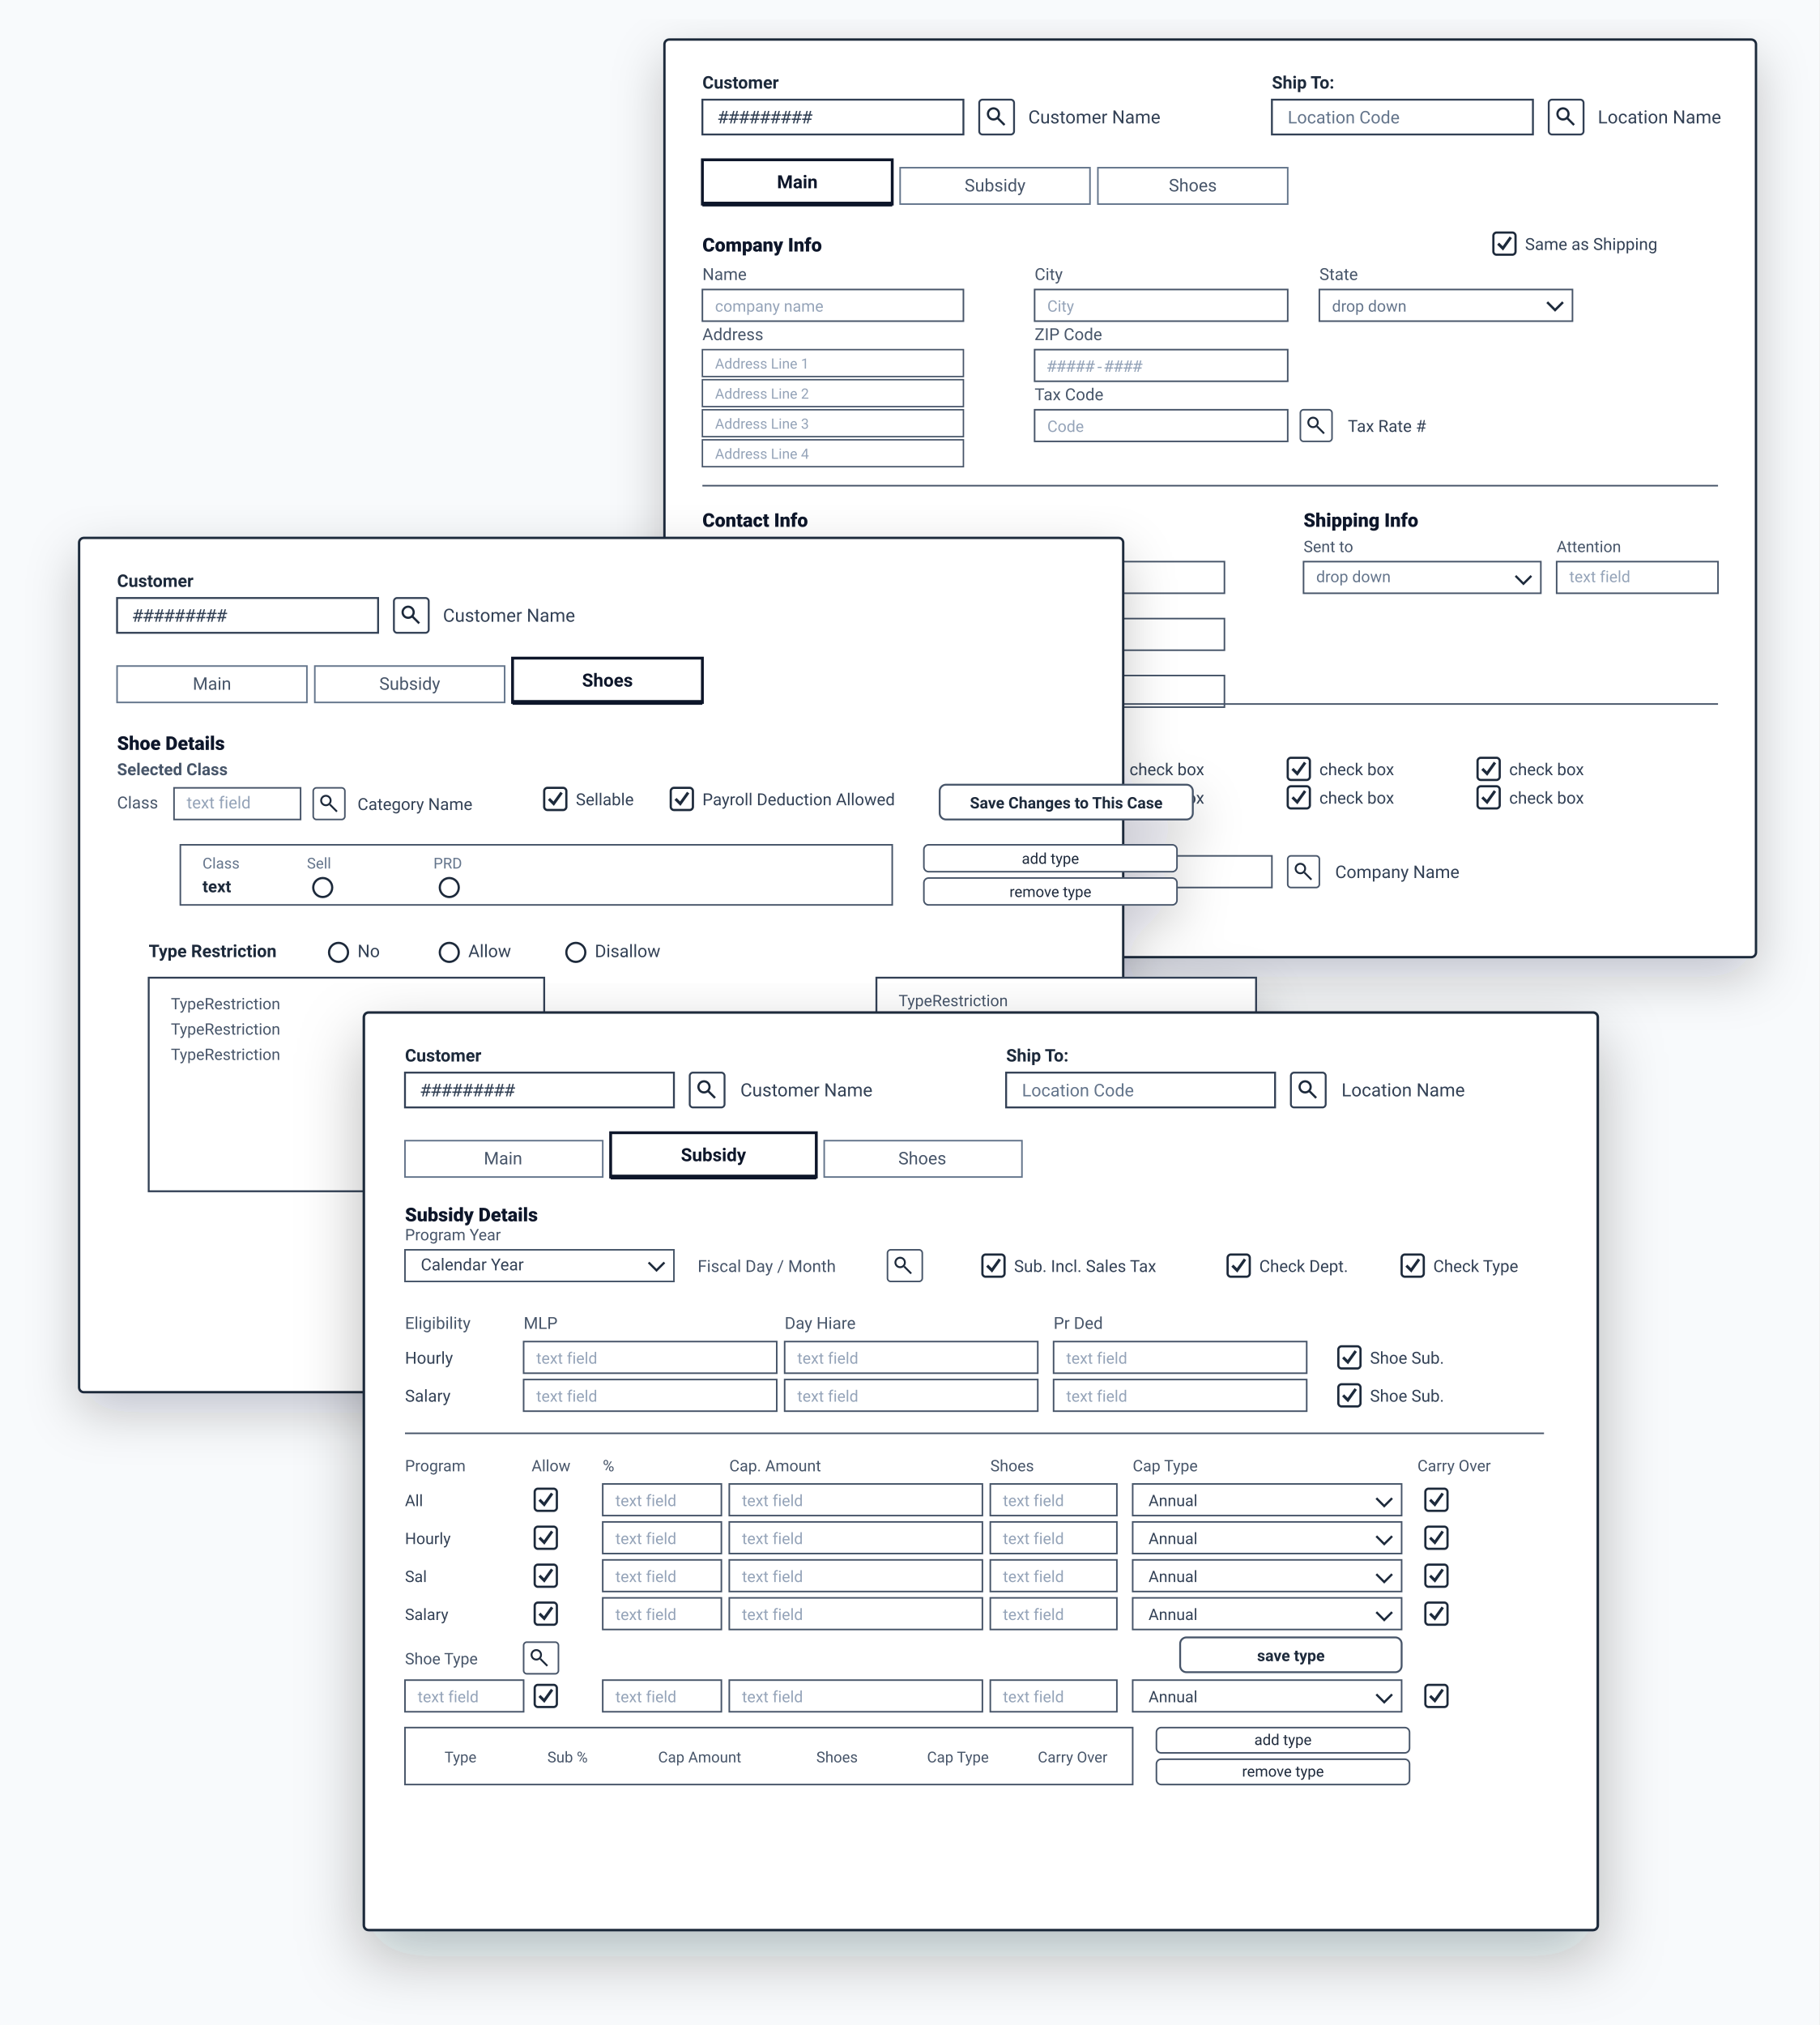
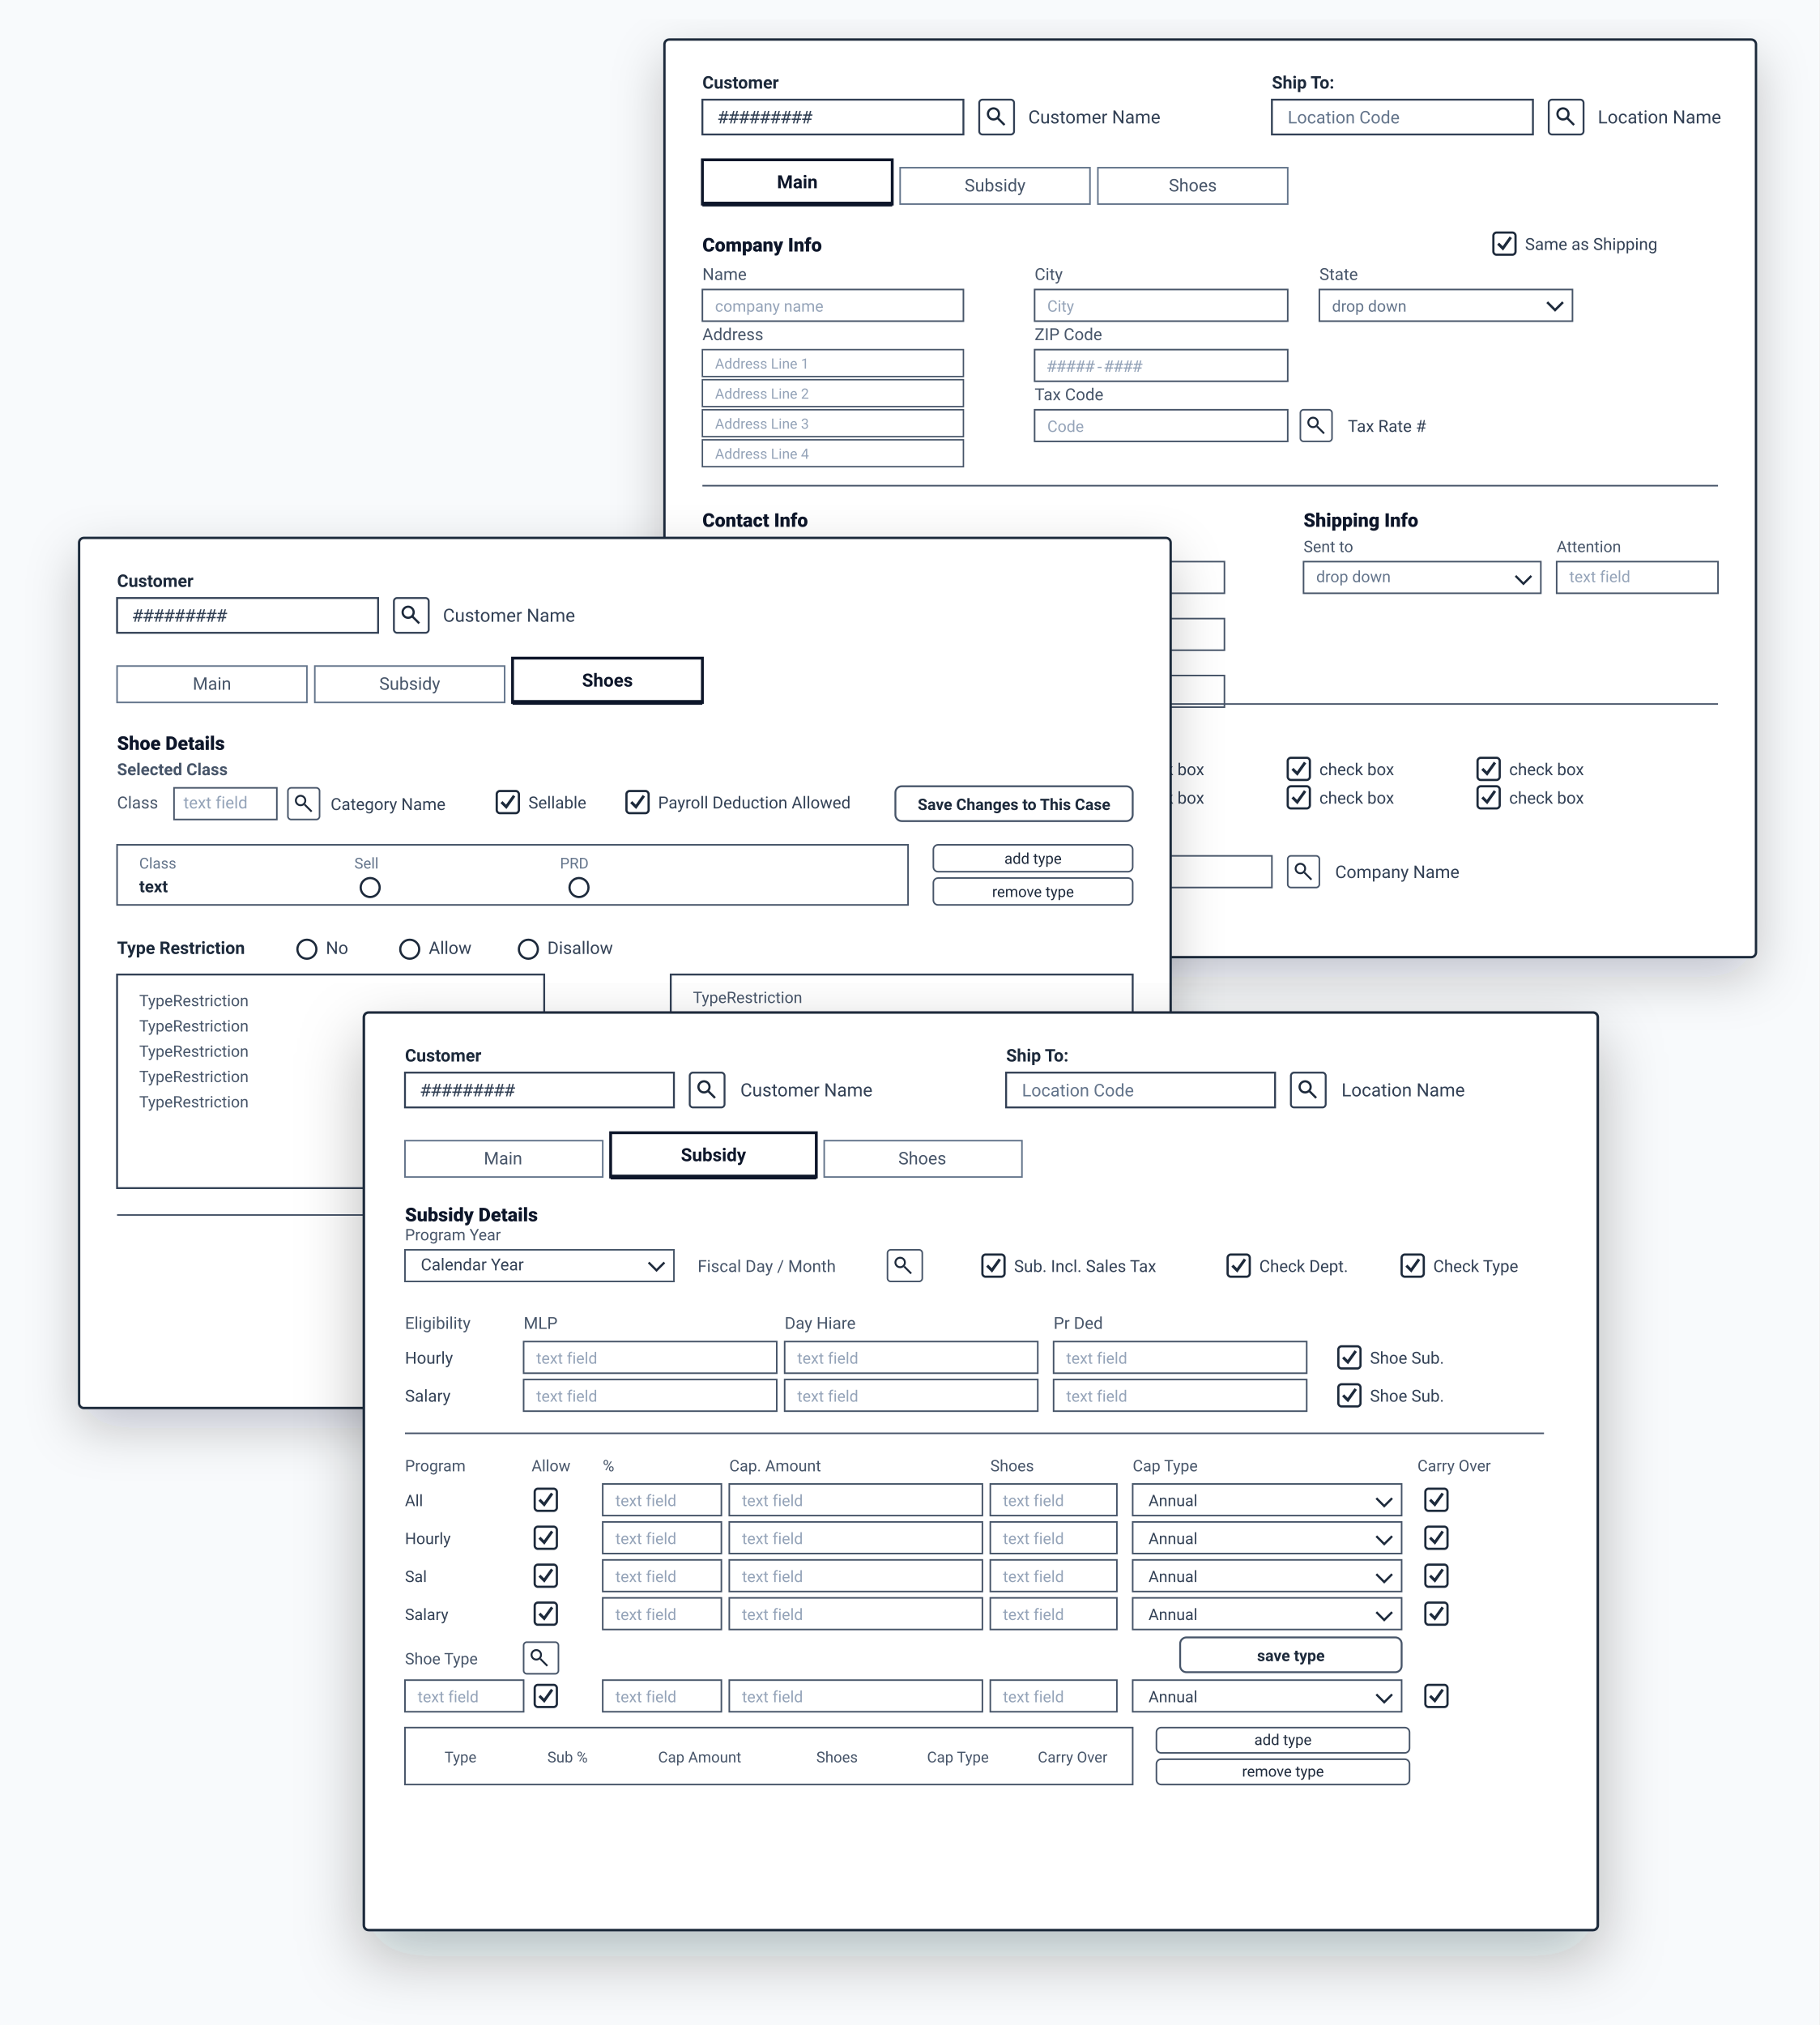
<svg xmlns="http://www.w3.org/2000/svg" viewBox="0 0 1150 1280" width="1150" height="1280" style="background:#f8fafc; font-family:-apple-system, BlinkMacSystemFont, 'Segoe UI', Roboto, Helvetica, Arial, sans-serif;">
  <defs>
    <filter id="card-shadow" x="-8%" y="-6%" width="120%" height="120%">
      <feDropShadow dx="0" dy="12" stdDeviation="16" flood-color="#0f172a" flood-opacity="0.22" />
    </filter>
    <filter id="card-shadow-active" x="-8%" y="-6%" width="120%" height="120%">
      <feDropShadow dx="0" dy="16" stdDeviation="20" flood-color="#0f172a" flood-opacity="0.28" />
    </filter>
  </defs>
  <rect width="1150" height="1280" fill="#f8fafc" />
  <g transform="translate(420, 25)" filter="url(#card-shadow)">
    <rect width="690" height="580" rx="3" fill="#ffffff" stroke="#1e293b" stroke-width="1.5" />
    <g transform="translate(24, 20)">
      <g>
        <text x="0" y="11" font-size="11" font-weight="600" fill="#1e293b">Customer</text>
        <rect x="0" y="18" width="165" height="22" fill="#ffffff" stroke="#334155" stroke-width="1.2" />
        <text x="10" y="33" font-size="11" font-family="monospace" fill="#334155">#########</text>
        <rect x="175" y="18" width="22" height="22" rx="2" fill="#ffffff" stroke="#334155" stroke-width="1.2" />
        <circle cx="184" cy="27" r="3.5" fill="none" stroke="#1e293b" stroke-width="1.4" />
        <line x1="186.5" y1="29.5" x2="191" y2="34" stroke="#1e293b" stroke-width="1.4" />
        <text x="206" y="33" font-size="11.5" fill="#334155">Customer Name</text>
      </g>
      <g transform="translate(360, 0)">
        <text x="0" y="11" font-size="11" font-weight="600" fill="#1e293b">Ship To:</text>
        <rect x="0" y="18" width="165" height="22" fill="#ffffff" stroke="#334155" stroke-width="1.2" />
        <text x="10" y="33" font-size="11" fill="#64748b">Location Code</text>
        <rect x="175" y="18" width="22" height="22" rx="2" fill="#ffffff" stroke="#334155" stroke-width="1.2" />
        <circle cx="184" cy="27" r="3.5" fill="none" stroke="#1e293b" stroke-width="1.4" />
        <line x1="186.5" y1="29.5" x2="191" y2="34" stroke="#1e293b" stroke-width="1.4" />
        <text x="206" y="33" font-size="11.5" fill="#334155">Location Name</text>
      </g>
      <g transform="translate(0, 56)">
        <rect x="0" y="0" width="120" height="28" fill="#ffffff" stroke="#0f172a" stroke-width="1.8" />
        <line x1="0" y1="28" x2="120" y2="28" stroke="#0f172a" stroke-width="3" />
        <text x="60" y="18" font-size="11.5" font-weight="700" fill="#0f172a" text-anchor="middle">Main</text>
        <rect x="125" y="5" width="120" height="23" fill="#ffffff" stroke="#64748b" stroke-width="1" />
        <text x="185" y="20" font-size="11" fill="#475569" text-anchor="middle">Subsidy</text>
        <rect x="250" y="5" width="120" height="23" fill="#ffffff" stroke="#64748b" stroke-width="1" />
        <text x="310" y="20" font-size="11" fill="#475569" text-anchor="middle">Shoes</text>
      </g>
      <g transform="translate(0, 102)">
        <text x="0" y="12" font-size="12" font-weight="800" fill="#0f172a">Company Info</text>
        <g transform="translate(500, 0)">
          <rect width="14" height="14" rx="2" fill="#ffffff" stroke="#1e293b" stroke-width="1.4" />
          <path d="M 3,7 L 6,10 L 11,3" fill="none" stroke="#1e293b" stroke-width="1.8" />
          <text x="20" y="11" font-size="10.5" fill="#334155">Same as Shipping</text>
        </g>
        <g transform="translate(0, 20)" font-size="10.5" fill="#475569">
          <g>
            <text x="0" y="10">Name</text>
            <rect x="0" y="16" width="165" height="20" fill="#ffffff" stroke="#475569" stroke-width="1" />
            <text x="8" y="30" font-size="10" fill="#94a3b8">company name</text>
            <text x="0" y="48">Address</text>
            <rect x="0" y="54" width="165" height="17" fill="#ffffff" stroke="#475569" stroke-width="0.9" />
            <text x="8" y="66" font-size="9" fill="#94a3b8">Address Line 1</text>
            <rect x="0" y="73" width="165" height="17" fill="#ffffff" stroke="#475569" stroke-width="0.9" />
            <text x="8" y="85" font-size="9" fill="#94a3b8">Address Line 2</text>
            <rect x="0" y="92" width="165" height="17" fill="#ffffff" stroke="#475569" stroke-width="0.9" />
            <text x="8" y="104" font-size="9" fill="#94a3b8">Address Line 3</text>
            <rect x="0" y="111" width="165" height="17" fill="#ffffff" stroke="#475569" stroke-width="0.9" />
            <text x="8" y="123" font-size="9" fill="#94a3b8">Address Line 4</text>
          </g>
          <g transform="translate(210, 0)">
            <text x="0" y="10">City</text>
            <rect x="0" y="16" width="160" height="20" fill="#ffffff" stroke="#475569" stroke-width="1" />
            <text x="8" y="30" font-size="10" fill="#94a3b8">City</text>
            <text x="0" y="48">ZIP Code</text>
            <rect x="0" y="54" width="160" height="20" fill="#ffffff" stroke="#475569" stroke-width="1" />
            <text x="8" y="68" font-size="10" font-family="monospace" fill="#94a3b8">#####-####</text>
            <text x="0" y="86">Tax Code</text>
            <rect x="0" y="92" width="160" height="20" fill="#ffffff" stroke="#475569" stroke-width="1" />
            <text x="8" y="106" font-size="10" fill="#94a3b8">Code</text>
            <rect x="168" y="92" width="20" height="20" rx="2" fill="#ffffff" stroke="#475569" stroke-width="1" />
            <circle cx="176" cy="100" r="3" fill="none" stroke="#1e293b" stroke-width="1.2" />
            <line x1="178.5" y1="102.5" x2="183" y2="107" stroke="#1e293b" stroke-width="1.2" />
            <text x="198" y="106" font-size="10.5" fill="#334155">Tax Rate #</text>
          </g>
          <g transform="translate(390, 0)">
            <text x="0" y="10">State</text>
            <rect x="0" y="16" width="160" height="20" fill="#ffffff" stroke="#475569" stroke-width="1" />
            <text x="8" y="30" font-size="10" fill="#64748b">drop down</text>
            <path d="M 144,24 L 149,29 L 154,24" fill="none" stroke="#1e293b" stroke-width="1.5" />
          </g>
        </g>
      </g>
      <line x1="0" y1="262" x2="642" y2="262" stroke="#475569" stroke-width="1" />
      <g transform="translate(0, 276)">
        <text x="0" y="12" font-size="12" font-weight="800" fill="#0f172a">Contact Info</text>
        <text x="380" y="12" font-size="12" font-weight="800" fill="#0f172a">Shipping Info</text>
        <g transform="translate(0, 20)" font-size="10" fill="#475569">
          <text x="0" y="8">Sched</text>
          <text x="170" y="8">Phone</text>
          <rect x="0" y="14" width="160" height="20" fill="#ffffff" stroke="#475569" stroke-width="1" />
          <text x="8" y="27" fill="#94a3b8">employee name</text>
          <rect x="170" y="14" width="160" height="20" fill="#ffffff" stroke="#475569" stroke-width="1" />
          <text x="178" y="27" fill="#94a3b8">text field</text>
          <text x="0" y="44">Arrival</text>
          <text x="170" y="44">Phone</text>
          <rect x="0" y="50" width="160" height="20" fill="#ffffff" stroke="#475569" stroke-width="1" />
          <text x="8" y="63" fill="#94a3b8">employee name</text>
          <rect x="170" y="50" width="160" height="20" fill="#ffffff" stroke="#475569" stroke-width="1" />
          <text x="178" y="63" fill="#94a3b8">text field</text>
          <text x="0" y="80">Billing</text>
          <text x="170" y="80">Phone</text>
          <rect x="0" y="86" width="160" height="20" fill="#ffffff" stroke="#475569" stroke-width="1" />
          <text x="8" y="99" fill="#94a3b8">employee name</text>
          <rect x="170" y="86" width="160" height="20" fill="#ffffff" stroke="#475569" stroke-width="1" />
          <text x="178" y="99" fill="#94a3b8">text field</text>
        </g>
        <g transform="translate(380, 20)" font-size="10" fill="#475569">
          <text x="0" y="8">Sent to</text>
          <text x="160" y="8">Attention</text>
          <rect x="0" y="14" width="150" height="20" fill="#ffffff" stroke="#475569" stroke-width="1" />
          <text x="8" y="27" fill="#64748b">drop down</text>
          <path d="M 134,23 L 139,28 L 144,23" fill="none" stroke="#1e293b" stroke-width="1.4" />
          <rect x="160" y="14" width="102" height="20" fill="#ffffff" stroke="#475569" stroke-width="1" />
          <text x="168" y="27" fill="#94a3b8">text field</text>
        </g>
      </g>
      <line x1="0" y1="400" x2="642" y2="400" stroke="#475569" stroke-width="1" />
      <g transform="translate(0, 412)">
        <text x="0" y="12" font-size="12" font-weight="800" fill="#0f172a">What is Required?</text>
        <g transform="translate(0, 22)" font-size="10.5" fill="#334155">
          <g transform="translate(10, 0)">
            <rect width="14" height="14" rx="2" fill="#ffffff" stroke="#1e293b" stroke-width="1.4" />
            <path d="M 3,7 L 6,10 L 11,3" fill="none" stroke="#1e293b" stroke-width="1.8" />
            <text x="20" y="11">check box</text>
          </g>
          <g transform="translate(130, 0)">
            <rect width="14" height="14" rx="2" fill="#ffffff" stroke="#1e293b" stroke-width="1.4" />
            <path d="M 3,7 L 6,10 L 11,3" fill="none" stroke="#1e293b" stroke-width="1.8" />
            <text x="20" y="11">check box</text>
          </g>
          <g transform="translate(250, 0)">
            <rect width="14" height="14" rx="2" fill="#ffffff" stroke="#1e293b" stroke-width="1.4" />
            <path d="M 3,7 L 6,10 L 11,3" fill="none" stroke="#1e293b" stroke-width="1.8" />
            <text x="20" y="11">check box</text>
          </g>
          <g transform="translate(370, 0)">
            <rect width="14" height="14" rx="2" fill="#ffffff" stroke="#1e293b" stroke-width="1.4" />
            <path d="M 3,7 L 6,10 L 11,3" fill="none" stroke="#1e293b" stroke-width="1.8" />
            <text x="20" y="11">check box</text>
          </g>
          <g transform="translate(490, 0)">
            <rect width="14" height="14" rx="2" fill="#ffffff" stroke="#1e293b" stroke-width="1.4" />
            <path d="M 3,7 L 6,10 L 11,3" fill="none" stroke="#1e293b" stroke-width="1.8" />
            <text x="20" y="11">check box</text>
          </g>
          <g transform="translate(10, 18)">
            <rect width="14" height="14" rx="2" fill="#ffffff" stroke="#1e293b" stroke-width="1.4" />
            <path d="M 3,7 L 6,10 L 11,3" fill="none" stroke="#1e293b" stroke-width="1.8" />
            <text x="20" y="11">check box</text>
          </g>
          <g transform="translate(130, 18)">
            <rect width="14" height="14" rx="2" fill="#ffffff" stroke="#1e293b" stroke-width="1.4" />
            <path d="M 3,7 L 6,10 L 11,3" fill="none" stroke="#1e293b" stroke-width="1.8" />
            <text x="20" y="11">check box</text>
          </g>
          <g transform="translate(250, 18)">
            <rect width="14" height="14" rx="2" fill="#ffffff" stroke="#1e293b" stroke-width="1.4" />
            <path d="M 3,7 L 6,10 L 11,3" fill="none" stroke="#1e293b" stroke-width="1.8" />
            <text x="20" y="11">check box</text>
          </g>
          <g transform="translate(370, 18)">
            <rect width="14" height="14" rx="2" fill="#ffffff" stroke="#1e293b" stroke-width="1.4" />
            <path d="M 3,7 L 6,10 L 11,3" fill="none" stroke="#1e293b" stroke-width="1.8" />
            <text x="20" y="11">check box</text>
          </g>
          <g transform="translate(490, 18)">
            <rect width="14" height="14" rx="2" fill="#ffffff" stroke="#1e293b" stroke-width="1.4" />
            <path d="M 3,7 L 6,10 L 11,3" fill="none" stroke="#1e293b" stroke-width="1.8" />
            <text x="20" y="11">check box</text>
          </g>
        </g>
        <g transform="translate(0, 68)" font-size="10.5" fill="#475569">
          <text x="0" y="10">Customer PO</text>
          <rect x="0" y="16" width="165" height="20" fill="#ffffff" stroke="#475569" stroke-width="1" />
          <text x="8" y="30" fill="#94a3b8">Code</text>
          <text x="200" y="10">Fulfillment DC</text>
          <rect x="200" y="16" width="160" height="20" fill="#ffffff" stroke="#475569" stroke-width="1" />
          <text x="208" y="30" fill="#94a3b8">Code</text>
          <rect x="370" y="16" width="20" height="20" rx="2" fill="#ffffff" stroke="#475569" stroke-width="1" />
          <circle cx="378" cy="24" r="3" fill="none" stroke="#1e293b" stroke-width="1.2" />
          <line x1="380.5" y1="26.5" x2="385" y2="31" stroke="#1e293b" stroke-width="1.2" />
          <text x="400" y="30" font-size="11" fill="#334155">Company Name</text>
        </g>
      </g>
    </g>
  </g>
  <g transform="translate(50, 340)" filter="url(#card-shadow)">
-     <rect width="660" height="540" rx="3" fill="#ffffff" stroke="#1e293b" stroke-width="1.5" />
+     <rect width="690" height="550" rx="3" fill="#ffffff" stroke="#1e293b" stroke-width="1.5" />
    <g transform="translate(24, 20)">
      <g>
        <text x="0" y="11" font-size="11" font-weight="600" fill="#1e293b">Customer</text>
        <rect x="0" y="18" width="165" height="22" fill="#ffffff" stroke="#334155" stroke-width="1.2" />
        <text x="10" y="33" font-size="11" font-family="monospace" fill="#334155">#########</text>
        <rect x="175" y="18" width="22" height="22" rx="2" fill="#ffffff" stroke="#334155" stroke-width="1.2" />
        <circle cx="184" cy="27" r="3.5" fill="none" stroke="#1e293b" stroke-width="1.4" />
        <line x1="186.5" y1="29.5" x2="191" y2="34" stroke="#1e293b" stroke-width="1.4" />
        <text x="206" y="33" font-size="11.5" fill="#334155">Customer Name</text>
      </g>
      <g transform="translate(0, 56)">
        <rect x="0" y="5" width="120" height="23" fill="#ffffff" stroke="#64748b" stroke-width="1" />
        <text x="60" y="20" font-size="11" fill="#475569" text-anchor="middle">Main</text>
        <rect x="125" y="5" width="120" height="23" fill="#ffffff" stroke="#64748b" stroke-width="1" />
        <text x="185" y="20" font-size="11" fill="#475569" text-anchor="middle">Subsidy</text>
        <rect x="250" y="0" width="120" height="28" fill="#ffffff" stroke="#0f172a" stroke-width="1.8" />
        <line x1="250" y1="28" x2="370" y2="28" stroke="#0f172a" stroke-width="3" />
        <text x="310" y="18" font-size="11.5" font-weight="700" fill="#0f172a" text-anchor="middle">Shoes</text>
      </g>
      <g transform="translate(0, 102)">
        <text x="0" y="12" font-size="12" font-weight="800" fill="#0f172a">Shoe Details</text>
        <text x="0" y="28" font-size="10.5" font-weight="600" fill="#475569">Selected Class</text>
        <g transform="translate(0, 36)" font-size="10.5">
          <text x="0" y="13" fill="#475569">Class</text>
-           <rect x="36" y="0" width="80" height="20" fill="#ffffff" stroke="#475569" stroke-width="1" />
-           <text x="44" y="13" fill="#94a3b8">text field</text>
-           <rect x="124" y="0" width="20" height="20" rx="2" fill="#ffffff" stroke="#475569" stroke-width="1" />
-           <circle cx="132" cy="8" r="3" fill="none" stroke="#1e293b" stroke-width="1.2" />
-           <line x1="134.5" y1="10.5" x2="139" y2="15" stroke="#1e293b" stroke-width="1.2" />
-           <text x="152" y="14" fill="#334155">Category Name</text>
-           <g transform="translate(270, 0)">
+           <rect x="36" y="0" width="65" height="20" fill="#ffffff" stroke="#475569" stroke-width="1" />
+           <text x="42" y="13" fill="#94a3b8">text field</text>
+           <rect x="108" y="0" width="20" height="20" rx="2" fill="#ffffff" stroke="#475569" stroke-width="1" />
+           <circle cx="116" cy="8" r="3" fill="none" stroke="#1e293b" stroke-width="1.2" />
+           <line x1="118.5" y1="10.5" x2="123" y2="15" stroke="#1e293b" stroke-width="1.2" />
+           <text x="135" y="14" fill="#334155">Category Name</text>
+           <g transform="translate(240, 2)">
            <rect width="14" height="14" rx="2" fill="#ffffff" stroke="#1e293b" stroke-width="1.4" />
            <path d="M 3,7 L 6,10 L 11,3" fill="none" stroke="#1e293b" stroke-width="1.8" />
            <text x="20" y="11" fill="#334155">Sellable</text>
          </g>
-           <g transform="translate(350, 0)">
+           <g transform="translate(322, 2)">
            <rect width="14" height="14" rx="2" fill="#ffffff" stroke="#1e293b" stroke-width="1.4" />
            <path d="M 3,7 L 6,10 L 11,3" fill="none" stroke="#1e293b" stroke-width="1.8" />
            <text x="20" y="11" fill="#334155">Payroll Deduction Allowed</text>
          </g>
-           <g transform="translate(520, -2)">
-             <rect width="160" height="22" rx="4" fill="#ffffff" stroke="#475569" stroke-width="1.2" />
-             <text x="80" y="15" font-size="10" font-weight="600" fill="#1e293b" text-anchor="middle">Save Changes to This Case</text>
-           </g>
-         </g>
-         <g transform="translate(40, 72)" font-size="10.5">
-           <rect width="450" height="38" fill="#ffffff" stroke="#475569" stroke-width="1" />
+           <g transform="translate(492, -1)">
+             <rect width="150" height="22" rx="4" fill="#ffffff" stroke="#475569" stroke-width="1.2" />
+             <text x="75" y="15" font-size="10" font-weight="600" fill="#1e293b" text-anchor="middle">Save Changes to This Case</text>
+           </g>
+         </g>
+         <g transform="translate(0, 72)" font-size="10.5">
+           <rect width="500" height="38" fill="#ffffff" stroke="#475569" stroke-width="1" />
          <text x="14" y="15" font-size="9.5" fill="#64748b">Class</text>
          <text x="14" y="30" font-weight="600" fill="#1e293b">text</text>
-           <text x="80" y="15" font-size="9.5" fill="#64748b">Sell</text>
-           <circle cx="90" cy="27" r="6" fill="#ffffff" stroke="#1e293b" stroke-width="1.4" />
-           <text x="160" y="15" font-size="9.5" fill="#64748b">PRD</text>
-           <circle cx="170" cy="27" r="6" fill="#ffffff" stroke="#1e293b" stroke-width="1.4" />
-           <g transform="translate(470, 0)">
-             <rect width="160" height="17" rx="3" fill="#ffffff" stroke="#475569" stroke-width="1" />
-             <text x="80" y="12" font-size="9.5" fill="#1e293b" text-anchor="middle">add type</text>
-             <rect y="21" width="160" height="17" rx="3" fill="#ffffff" stroke="#475569" stroke-width="1" />
-             <text x="80" y="33" font-size="9.5" fill="#1e293b" text-anchor="middle">remove type</text>
-           </g>
-         </g>
-         <g transform="translate(20, 132)" font-size="11">
+           <text x="150" y="15" font-size="9.5" fill="#64748b">Sell</text>
+           <circle cx="160" cy="27" r="6" fill="#ffffff" stroke="#1e293b" stroke-width="1.4" />
+           <text x="280" y="15" font-size="9.5" fill="#64748b">PRD</text>
+           <circle cx="292" cy="27" r="6" fill="#ffffff" stroke="#1e293b" stroke-width="1.4" />
+           <g transform="translate(516, 0)">
+             <rect width="126" height="17" rx="3" fill="#ffffff" stroke="#475569" stroke-width="1" />
+             <text x="63" y="12" font-size="9.5" fill="#1e293b" text-anchor="middle">add type</text>
+             <rect y="21" width="126" height="17" rx="3" fill="#ffffff" stroke="#475569" stroke-width="1" />
+             <text x="63" y="33" font-size="9.5" fill="#1e293b" text-anchor="middle">remove type</text>
+           </g>
+         </g>
+         <g transform="translate(0, 130)" font-size="11">
          <text x="0" y="11" font-weight="600" fill="#1e293b">Type Restriction</text>
          <circle cx="120" cy="8" r="6" fill="#ffffff" stroke="#1e293b" stroke-width="1.4" />
          <text x="132" y="11" fill="#334155">No</text>
-           <circle cx="190" cy="8" r="6" fill="#ffffff" stroke="#1e293b" stroke-width="1.4" />
-           <text x="202" y="11" fill="#334155">Allow</text>
-           <circle cx="270" cy="8" r="6" fill="#ffffff" stroke="#1e293b" stroke-width="1.4" />
-           <text x="282" y="11" fill="#334155">Disallow</text>
-         </g>
-         <g transform="translate(20, 156)">
-           <rect width="250" height="135" fill="#ffffff" stroke="#334155" stroke-width="1.2" />
+           <circle cx="185" cy="8" r="6" fill="#ffffff" stroke="#1e293b" stroke-width="1.4" />
+           <text x="197" y="11" fill="#334155">Allow</text>
+           <circle cx="260" cy="8" r="6" fill="#ffffff" stroke="#1e293b" stroke-width="1.4" />
+           <text x="272" y="11" fill="#334155">Disallow</text>
+         </g>
+         <g transform="translate(0, 154)">
+           <rect width="270" height="135" fill="#ffffff" stroke="#334155" stroke-width="1.2" />
          <g font-size="10" fill="#475569" transform="translate(14, 20)">
            <text x="0" y="0">TypeRestriction</text>
            <text x="0" y="16">TypeRestriction</text>
            <text x="0" y="32">TypeRestriction</text>
-           </g>
-           <g transform="translate(265, 42)">
-             <rect width="180" height="20" rx="3" fill="#ffffff" stroke="#475569" stroke-width="1.2" />
-             <text x="90" y="14" font-size="11" font-weight="700" fill="#334155" text-anchor="middle">&lt;&lt;</text>
-             <rect y="26" width="180" height="20" rx="3" fill="#ffffff" stroke="#475569" stroke-width="1.2" />
-             <text x="90" y="40" font-size="11" font-weight="700" fill="#334155" text-anchor="middle">&gt;&gt;</text>
-           </g>
-           <g transform="translate(460, 0)">
-             <rect width="240" height="135" fill="#ffffff" stroke="#334155" stroke-width="1.2" />
+             <text x="0" y="48">TypeRestriction</text>
+             <text x="0" y="64">TypeRestriction</text>
+           </g>
+           <g transform="translate(288, 38)">
+             <rect width="44" height="24" rx="3" fill="#ffffff" stroke="#475569" stroke-width="1.2" />
+             <text x="22" y="16" font-size="11" font-weight="700" fill="#334155" text-anchor="middle">&lt;&lt;</text>
+             <rect y="32" width="44" height="24" rx="3" fill="#ffffff" stroke="#475569" stroke-width="1.2" />
+             <text x="22" y="48" font-size="11" font-weight="700" fill="#334155" text-anchor="middle">&gt;&gt;</text>
+           </g>
+           <g transform="translate(350, 0)">
+             <rect width="292" height="135" fill="#ffffff" stroke="#334155" stroke-width="1.2" />
            <g font-size="10" fill="#475569" transform="translate(14, 18)">
              <text x="0" y="0">TypeRestriction</text>
              <text x="0" y="14">TypeRestriction</text>
              <text x="0" y="28">TypeRestriction</text>
              <text x="0" y="42">TypeRestriction</text>
              <text x="0" y="56">TypeRestriction</text>
              <text x="0" y="70">TypeRestriction</text>
              <text x="0" y="84">TypeRestriction</text>
              <text x="0" y="98">TypeRestriction</text>
            </g>
          </g>
        </g>
+         <line x1="0" y1="306" x2="642" y2="306" stroke="#475569" stroke-width="1" />
      </g>
    </g>
  </g>
  <g transform="translate(230, 640)" filter="url(#card-shadow-active)">
    <rect width="780" height="580" rx="3" fill="#ffffff" stroke="#1e293b" stroke-width="1.6" />
    <g transform="translate(26, 20)">
      <g>
        <text x="0" y="11" font-size="11" font-weight="600" fill="#1e293b">Customer</text>
        <rect x="0" y="18" width="170" height="22" fill="#ffffff" stroke="#334155" stroke-width="1.2" />
        <text x="10" y="33" font-size="11" font-family="monospace" fill="#334155">#########</text>
        <rect x="180" y="18" width="22" height="22" rx="2" fill="#ffffff" stroke="#334155" stroke-width="1.2" />
        <circle cx="189" cy="27" r="3.5" fill="none" stroke="#1e293b" stroke-width="1.4" />
        <line x1="191.5" y1="29.5" x2="196" y2="34" stroke="#1e293b" stroke-width="1.4" />
        <text x="212" y="33" font-size="11.5" fill="#334155">Customer Name</text>
      </g>
      <g transform="translate(380, 0)">
        <text x="0" y="11" font-size="11" font-weight="600" fill="#1e293b">Ship To:</text>
        <rect x="0" y="18" width="170" height="22" fill="#ffffff" stroke="#334155" stroke-width="1.2" />
        <text x="10" y="33" font-size="11" fill="#64748b">Location Code</text>
        <rect x="180" y="18" width="22" height="22" rx="2" fill="#ffffff" stroke="#334155" stroke-width="1.2" />
        <circle cx="189" cy="27" r="3.5" fill="none" stroke="#1e293b" stroke-width="1.4" />
        <line x1="191.5" y1="29.5" x2="196" y2="34" stroke="#1e293b" stroke-width="1.4" />
        <text x="212" y="33" font-size="11.5" fill="#334155">Location Name</text>
      </g>
      <g transform="translate(0, 56)">
        <rect x="0" y="5" width="125" height="23" fill="#ffffff" stroke="#64748b" stroke-width="1" />
        <text x="62" y="20" font-size="11" fill="#475569" text-anchor="middle">Main</text>
        <rect x="130" y="0" width="130" height="28" fill="#ffffff" stroke="#0f172a" stroke-width="1.8" />
        <line x1="130" y1="28" x2="260" y2="28" stroke="#0f172a" stroke-width="3" />
        <text x="195" y="18" font-size="11.5" font-weight="700" fill="#0f172a" text-anchor="middle">Subsidy</text>
        <rect x="265" y="5" width="125" height="23" fill="#ffffff" stroke="#64748b" stroke-width="1" />
        <text x="327" y="20" font-size="11" fill="#475569" text-anchor="middle">Shoes</text>
      </g>
      <g transform="translate(0, 100)">
        <text x="0" y="12" font-size="12" font-weight="800" fill="#0f172a">Subsidy Details</text>
        <g transform="translate(0, 24)" font-size="10.5">
          <text x="0" y="0" font-size="10" fill="#475569">Program Year</text>
          <rect x="0" y="6" width="170" height="20" fill="#ffffff" stroke="#475569" stroke-width="1" />
          <text x="10" y="19" fill="#334155">Calendar Year</text>
          <path d="M 154,14 L 159,19 L 164,14" fill="none" stroke="#1e293b" stroke-width="1.4" />
          <text x="185" y="20" fill="#475569">Fiscal Day / Month</text>
          <rect x="305" y="6" width="22" height="20" rx="2" fill="#ffffff" stroke="#475569" stroke-width="1" />
          <circle cx="313" cy="14" r="3" fill="none" stroke="#1e293b" stroke-width="1.2" />
          <line x1="315.5" y1="16.5" x2="320" y2="21" stroke="#1e293b" stroke-width="1.2" />
          <g transform="translate(365, 9)">
            <rect width="14" height="14" rx="2" fill="#ffffff" stroke="#1e293b" stroke-width="1.4" />
            <path d="M 3,7 L 6,10 L 11,3" fill="none" stroke="#1e293b" stroke-width="1.8" />
            <text x="20" y="11" fill="#334155">Sub. Incl. Sales Tax</text>
          </g>
          <g transform="translate(520, 9)">
            <rect width="14" height="14" rx="2" fill="#ffffff" stroke="#1e293b" stroke-width="1.4" />
            <path d="M 3,7 L 6,10 L 11,3" fill="none" stroke="#1e293b" stroke-width="1.8" />
            <text x="20" y="11" fill="#334155">Check Dept.</text>
          </g>
          <g transform="translate(630, 9)">
            <rect width="14" height="14" rx="2" fill="#ffffff" stroke="#1e293b" stroke-width="1.4" />
            <path d="M 3,7 L 6,10 L 11,3" fill="none" stroke="#1e293b" stroke-width="1.8" />
            <text x="20" y="11" fill="#334155">Check Type</text>
          </g>
        </g>
        <g transform="translate(0, 72)" font-size="10.5">
          <text x="0" y="8" fill="#475569">Eligibility</text>
          <text x="75" y="8" fill="#475569">MLP</text>
          <text x="240" y="8" fill="#475569">Day Hiare</text>
          <text x="410" y="8" fill="#475569">Pr Ded</text>
          <g transform="translate(0, 16)">
            <text x="0" y="14" fill="#334155">Hourly</text>
            <rect x="75" y="0" width="160" height="20" fill="#ffffff" stroke="#475569" stroke-width="1" />
            <text x="83" y="14" font-size="10" fill="#94a3b8">text field</text>
            <rect x="240" y="0" width="160" height="20" fill="#ffffff" stroke="#475569" stroke-width="1" />
            <text x="248" y="14" font-size="10" fill="#94a3b8">text field</text>
            <rect x="410" y="0" width="160" height="20" fill="#ffffff" stroke="#475569" stroke-width="1" />
            <text x="418" y="14" font-size="10" fill="#94a3b8">text field</text>
            <g transform="translate(590, 3)">
              <rect width="14" height="14" rx="2" fill="#ffffff" stroke="#1e293b" stroke-width="1.4" />
              <path d="M 3,7 L 6,10 L 11,3" fill="none" stroke="#1e293b" stroke-width="1.8" />
              <text x="20" y="11" fill="#334155">Shoe Sub.</text>
            </g>
          </g>
          <g transform="translate(0, 40)">
            <text x="0" y="14" fill="#334155">Salary</text>
            <rect x="75" y="0" width="160" height="20" fill="#ffffff" stroke="#475569" stroke-width="1" />
            <text x="83" y="14" font-size="10" fill="#94a3b8">text field</text>
            <rect x="240" y="0" width="160" height="20" fill="#ffffff" stroke="#475569" stroke-width="1" />
            <text x="248" y="14" font-size="10" fill="#94a3b8">text field</text>
            <rect x="410" y="0" width="160" height="20" fill="#ffffff" stroke="#475569" stroke-width="1" />
            <text x="418" y="14" font-size="10" fill="#94a3b8">text field</text>
            <g transform="translate(590, 3)">
              <rect width="14" height="14" rx="2" fill="#ffffff" stroke="#1e293b" stroke-width="1.4" />
              <path d="M 3,7 L 6,10 L 11,3" fill="none" stroke="#1e293b" stroke-width="1.8" />
              <text x="20" y="11" fill="#334155">Shoe Sub.</text>
            </g>
          </g>
        </g>
        <line x1="0" y1="146" x2="720" y2="146" stroke="#475569" stroke-width="1" />
        <g transform="translate(0, 160)" font-size="10">
          <text x="0" y="10" fill="#475569">Program</text>
          <text x="80" y="10" fill="#475569">Allow</text>
          <text x="125" y="10" fill="#475569">%</text>
          <text x="205" y="10" fill="#475569">Cap. Amount</text>
          <text x="370" y="10" fill="#475569">Shoes</text>
          <text x="460" y="10" fill="#475569">Cap Type</text>
          <text x="640" y="10" fill="#475569">Carry Over</text>
          <g transform="translate(0, 18)">
            <text x="0" y="14" fill="#334155">All</text>
            <g transform="translate(82, 3)">
              <rect width="14" height="14" rx="2" fill="#ffffff" stroke="#1e293b" stroke-width="1.4" />
              <path d="M 3,7 L 6,10 L 11,3" fill="none" stroke="#1e293b" stroke-width="1.8" />
            </g>
            <rect x="125" y="0" width="75" height="20" fill="#ffffff" stroke="#475569" stroke-width="1" />
            <text x="133" y="14" fill="#94a3b8">text field</text>
            <rect x="205" y="0" width="160" height="20" fill="#ffffff" stroke="#475569" stroke-width="1" />
            <text x="213" y="14" fill="#94a3b8">text field</text>
            <rect x="370" y="0" width="80" height="20" fill="#ffffff" stroke="#475569" stroke-width="1" />
            <text x="378" y="14" fill="#94a3b8">text field</text>
            <rect x="460" y="0" width="170" height="20" fill="#ffffff" stroke="#475569" stroke-width="1" />
            <text x="470" y="14" fill="#334155">Annual</text>
            <path d="M 614,9 L 619,14 L 624,9" fill="none" stroke="#1e293b" stroke-width="1.4" />
            <g transform="translate(645, 3)">
              <rect width="14" height="14" rx="2" fill="#ffffff" stroke="#1e293b" stroke-width="1.4" />
              <path d="M 3,7 L 6,10 L 11,3" fill="none" stroke="#1e293b" stroke-width="1.8" />
            </g>
          </g>
          <g transform="translate(0, 42)">
            <text x="0" y="14" fill="#334155">Hourly</text>
            <g transform="translate(82, 3)">
              <rect width="14" height="14" rx="2" fill="#ffffff" stroke="#1e293b" stroke-width="1.4" />
              <path d="M 3,7 L 6,10 L 11,3" fill="none" stroke="#1e293b" stroke-width="1.8" />
            </g>
            <rect x="125" y="0" width="75" height="20" fill="#ffffff" stroke="#475569" stroke-width="1" />
            <text x="133" y="14" fill="#94a3b8">text field</text>
            <rect x="205" y="0" width="160" height="20" fill="#ffffff" stroke="#475569" stroke-width="1" />
            <text x="213" y="14" fill="#94a3b8">text field</text>
            <rect x="370" y="0" width="80" height="20" fill="#ffffff" stroke="#475569" stroke-width="1" />
            <text x="378" y="14" fill="#94a3b8">text field</text>
            <rect x="460" y="0" width="170" height="20" fill="#ffffff" stroke="#475569" stroke-width="1" />
            <text x="470" y="14" fill="#334155">Annual</text>
            <path d="M 614,9 L 619,14 L 624,9" fill="none" stroke="#1e293b" stroke-width="1.4" />
            <g transform="translate(645, 3)">
              <rect width="14" height="14" rx="2" fill="#ffffff" stroke="#1e293b" stroke-width="1.4" />
              <path d="M 3,7 L 6,10 L 11,3" fill="none" stroke="#1e293b" stroke-width="1.8" />
            </g>
          </g>
          <g transform="translate(0, 66)">
            <text x="0" y="14" fill="#334155">Sal</text>
            <g transform="translate(82, 3)">
              <rect width="14" height="14" rx="2" fill="#ffffff" stroke="#1e293b" stroke-width="1.4" />
              <path d="M 3,7 L 6,10 L 11,3" fill="none" stroke="#1e293b" stroke-width="1.8" />
            </g>
            <rect x="125" y="0" width="75" height="20" fill="#ffffff" stroke="#475569" stroke-width="1" />
            <text x="133" y="14" fill="#94a3b8">text field</text>
            <rect x="205" y="0" width="160" height="20" fill="#ffffff" stroke="#475569" stroke-width="1" />
            <text x="213" y="14" fill="#94a3b8">text field</text>
            <rect x="370" y="0" width="80" height="20" fill="#ffffff" stroke="#475569" stroke-width="1" />
            <text x="378" y="14" fill="#94a3b8">text field</text>
            <rect x="460" y="0" width="170" height="20" fill="#ffffff" stroke="#475569" stroke-width="1" />
            <text x="470" y="14" fill="#334155">Annual</text>
            <path d="M 614,9 L 619,14 L 624,9" fill="none" stroke="#1e293b" stroke-width="1.4" />
            <g transform="translate(645, 3)">
              <rect width="14" height="14" rx="2" fill="#ffffff" stroke="#1e293b" stroke-width="1.4" />
              <path d="M 3,7 L 6,10 L 11,3" fill="none" stroke="#1e293b" stroke-width="1.8" />
            </g>
          </g>
          <g transform="translate(0, 90)">
            <text x="0" y="14" fill="#334155">Salary</text>
            <g transform="translate(82, 3)">
              <rect width="14" height="14" rx="2" fill="#ffffff" stroke="#1e293b" stroke-width="1.4" />
              <path d="M 3,7 L 6,10 L 11,3" fill="none" stroke="#1e293b" stroke-width="1.8" />
            </g>
            <rect x="125" y="0" width="75" height="20" fill="#ffffff" stroke="#475569" stroke-width="1" />
            <text x="133" y="14" fill="#94a3b8">text field</text>
            <rect x="205" y="0" width="160" height="20" fill="#ffffff" stroke="#475569" stroke-width="1" />
            <text x="213" y="14" fill="#94a3b8">text field</text>
            <rect x="370" y="0" width="80" height="20" fill="#ffffff" stroke="#475569" stroke-width="1" />
            <text x="378" y="14" fill="#94a3b8">text field</text>
            <rect x="460" y="0" width="170" height="20" fill="#ffffff" stroke="#475569" stroke-width="1" />
            <text x="470" y="14" fill="#334155">Annual</text>
            <path d="M 614,9 L 619,14 L 624,9" fill="none" stroke="#1e293b" stroke-width="1.4" />
            <g transform="translate(645, 3)">
              <rect width="14" height="14" rx="2" fill="#ffffff" stroke="#1e293b" stroke-width="1.4" />
              <path d="M 3,7 L 6,10 L 11,3" fill="none" stroke="#1e293b" stroke-width="1.8" />
            </g>
          </g>
          <g transform="translate(0, 118)">
            <text x="0" y="14" fill="#475569">Shoe Type</text>
            <rect x="75" y="0" width="22" height="20" rx="2" fill="#ffffff" stroke="#475569" stroke-width="1" />
            <circle cx="83" cy="8" r="3" fill="none" stroke="#1e293b" stroke-width="1.2" />
            <line x1="85.5" y1="10.5" x2="90" y2="15" stroke="#1e293b" stroke-width="1.2" />
            <rect x="490" y="-3" width="140" height="22" rx="4" fill="#ffffff" stroke="#475569" stroke-width="1.2" />
            <text x="560" y="12" font-size="10" font-weight="600" fill="#1e293b" text-anchor="middle">save type</text>
          </g>
          <g transform="translate(0, 142)">
            <rect x="0" y="0" width="75" height="20" fill="#ffffff" stroke="#475569" stroke-width="1" />
            <text x="8" y="14" fill="#94a3b8">text field</text>
            <g transform="translate(82, 3)">
              <rect width="14" height="14" rx="2" fill="#ffffff" stroke="#1e293b" stroke-width="1.4" />
              <path d="M 3,7 L 6,10 L 11,3" fill="none" stroke="#1e293b" stroke-width="1.8" />
            </g>
            <rect x="125" y="0" width="75" height="20" fill="#ffffff" stroke="#475569" stroke-width="1" />
            <text x="133" y="14" fill="#94a3b8">text field</text>
            <rect x="205" y="0" width="160" height="20" fill="#ffffff" stroke="#475569" stroke-width="1" />
            <text x="213" y="14" fill="#94a3b8">text field</text>
            <rect x="370" y="0" width="80" height="20" fill="#ffffff" stroke="#475569" stroke-width="1" />
            <text x="378" y="14" fill="#94a3b8">text field</text>
            <rect x="460" y="0" width="170" height="20" fill="#ffffff" stroke="#475569" stroke-width="1" />
            <text x="470" y="14" fill="#334155">Annual</text>
            <path d="M 614,9 L 619,14 L 624,9" fill="none" stroke="#1e293b" stroke-width="1.4" />
            <g transform="translate(645, 3)">
              <rect width="14" height="14" rx="2" fill="#ffffff" stroke="#1e293b" stroke-width="1.4" />
              <path d="M 3,7 L 6,10 L 11,3" fill="none" stroke="#1e293b" stroke-width="1.8" />
            </g>
          </g>
          <g transform="translate(0, 172)">
            <rect width="460" height="36" fill="#ffffff" stroke="#475569" stroke-width="1" />
            <text x="25" y="22" font-size="9.5" fill="#475569">Type</text>
            <text x="90" y="22" font-size="9.5" fill="#475569">Sub %</text>
            <text x="160" y="22" font-size="9.5" fill="#475569">Cap Amount</text>
            <text x="260" y="22" font-size="9.5" fill="#475569">Shoes</text>
            <text x="330" y="22" font-size="9.5" fill="#475569">Cap Type</text>
            <text x="400" y="22" font-size="9.5" fill="#475569">Carry Over</text>
            <g transform="translate(475, 0)">
              <rect width="160" height="16" rx="3" fill="#ffffff" stroke="#475569" stroke-width="1" />
              <text x="80" y="11" font-size="9.5" fill="#1e293b" text-anchor="middle">add type</text>
              <rect y="20" width="160" height="16" rx="3" fill="#ffffff" stroke="#475569" stroke-width="1" />
              <text x="80" y="31" font-size="9.5" fill="#1e293b" text-anchor="middle">remove type</text>
            </g>
          </g>
        </g>
      </g>
    </g>
  </g>
</svg>
